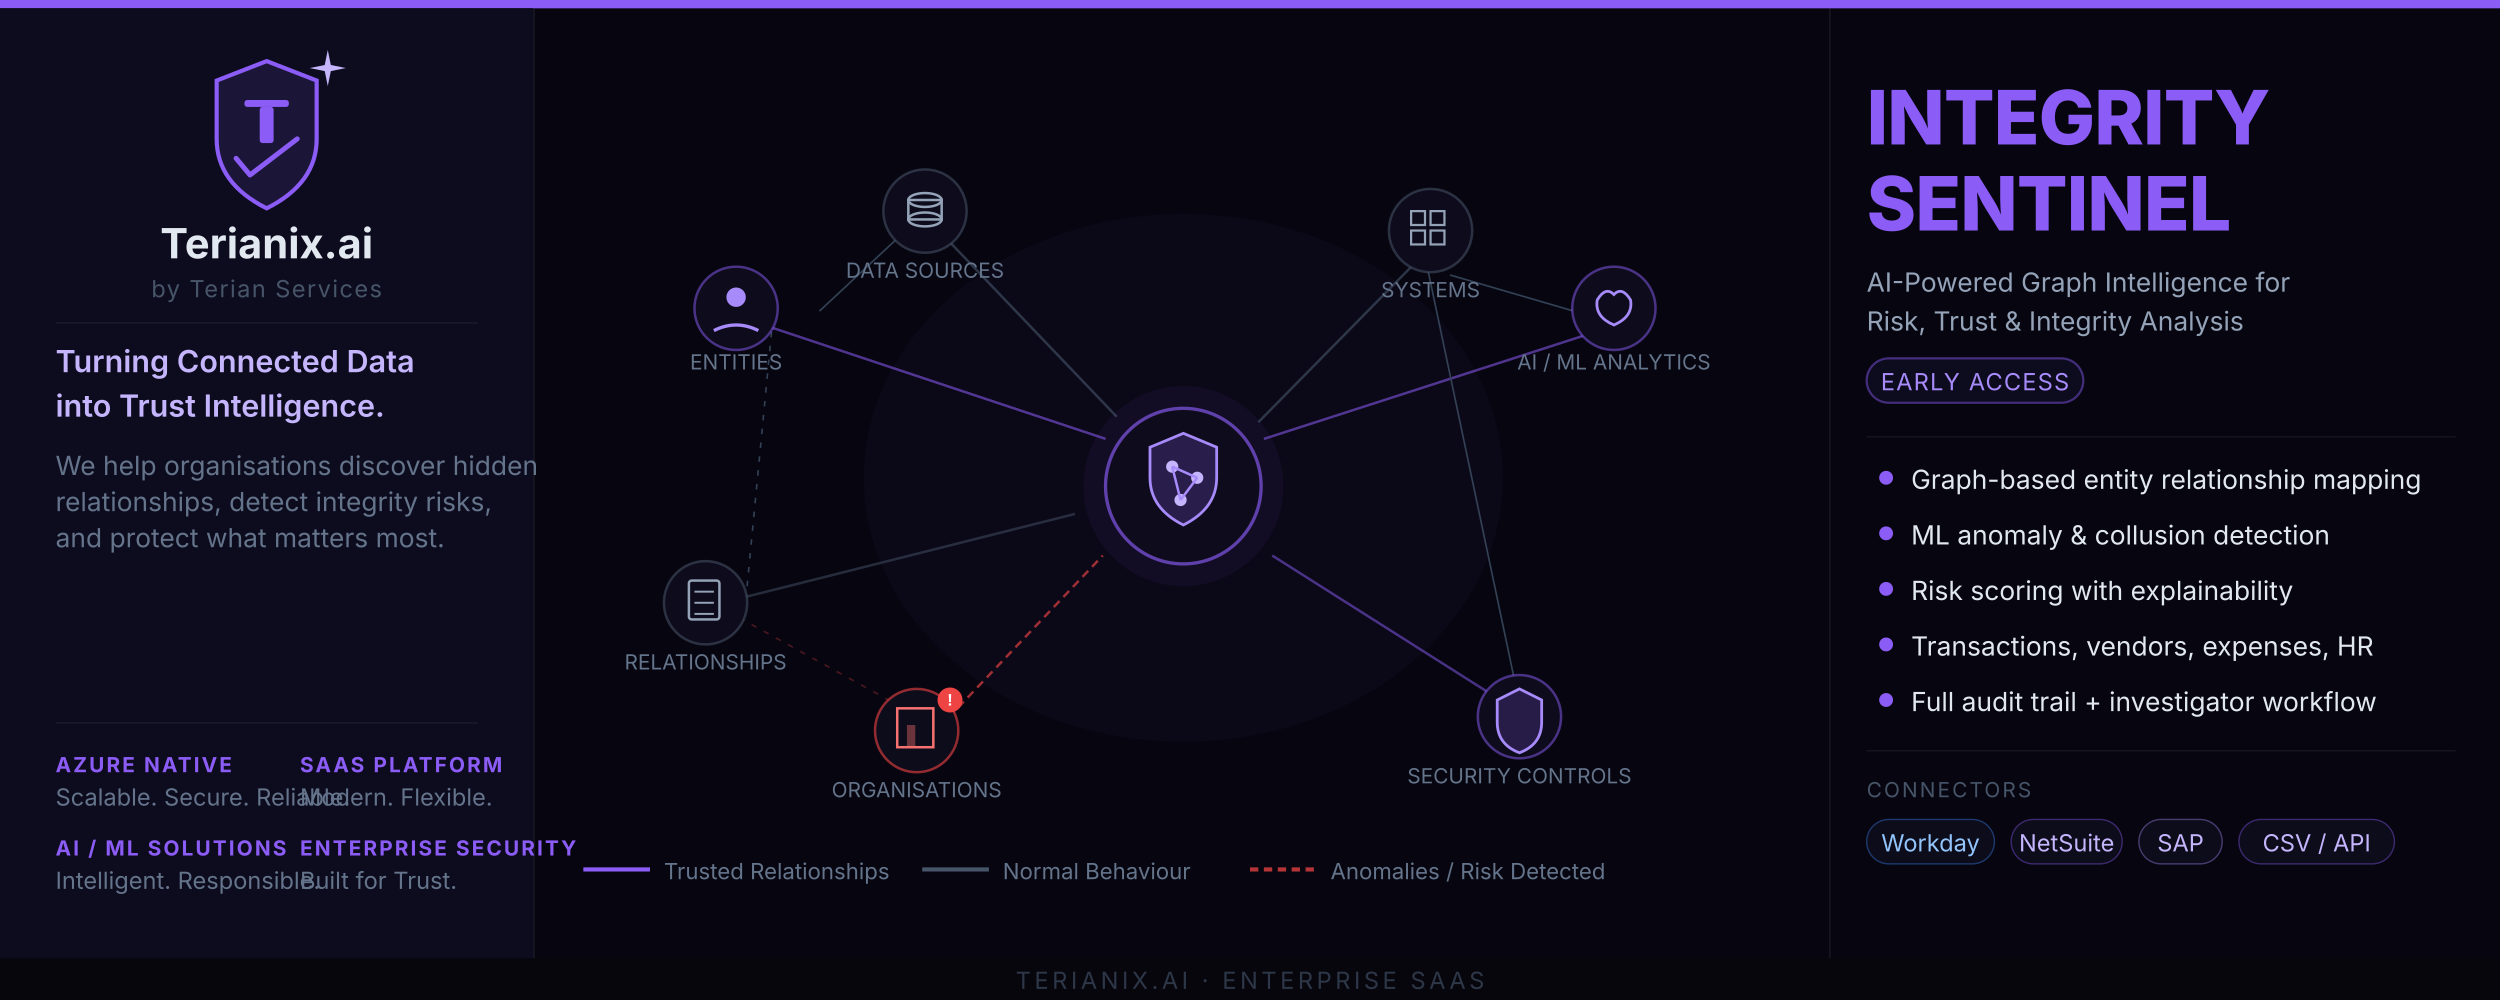
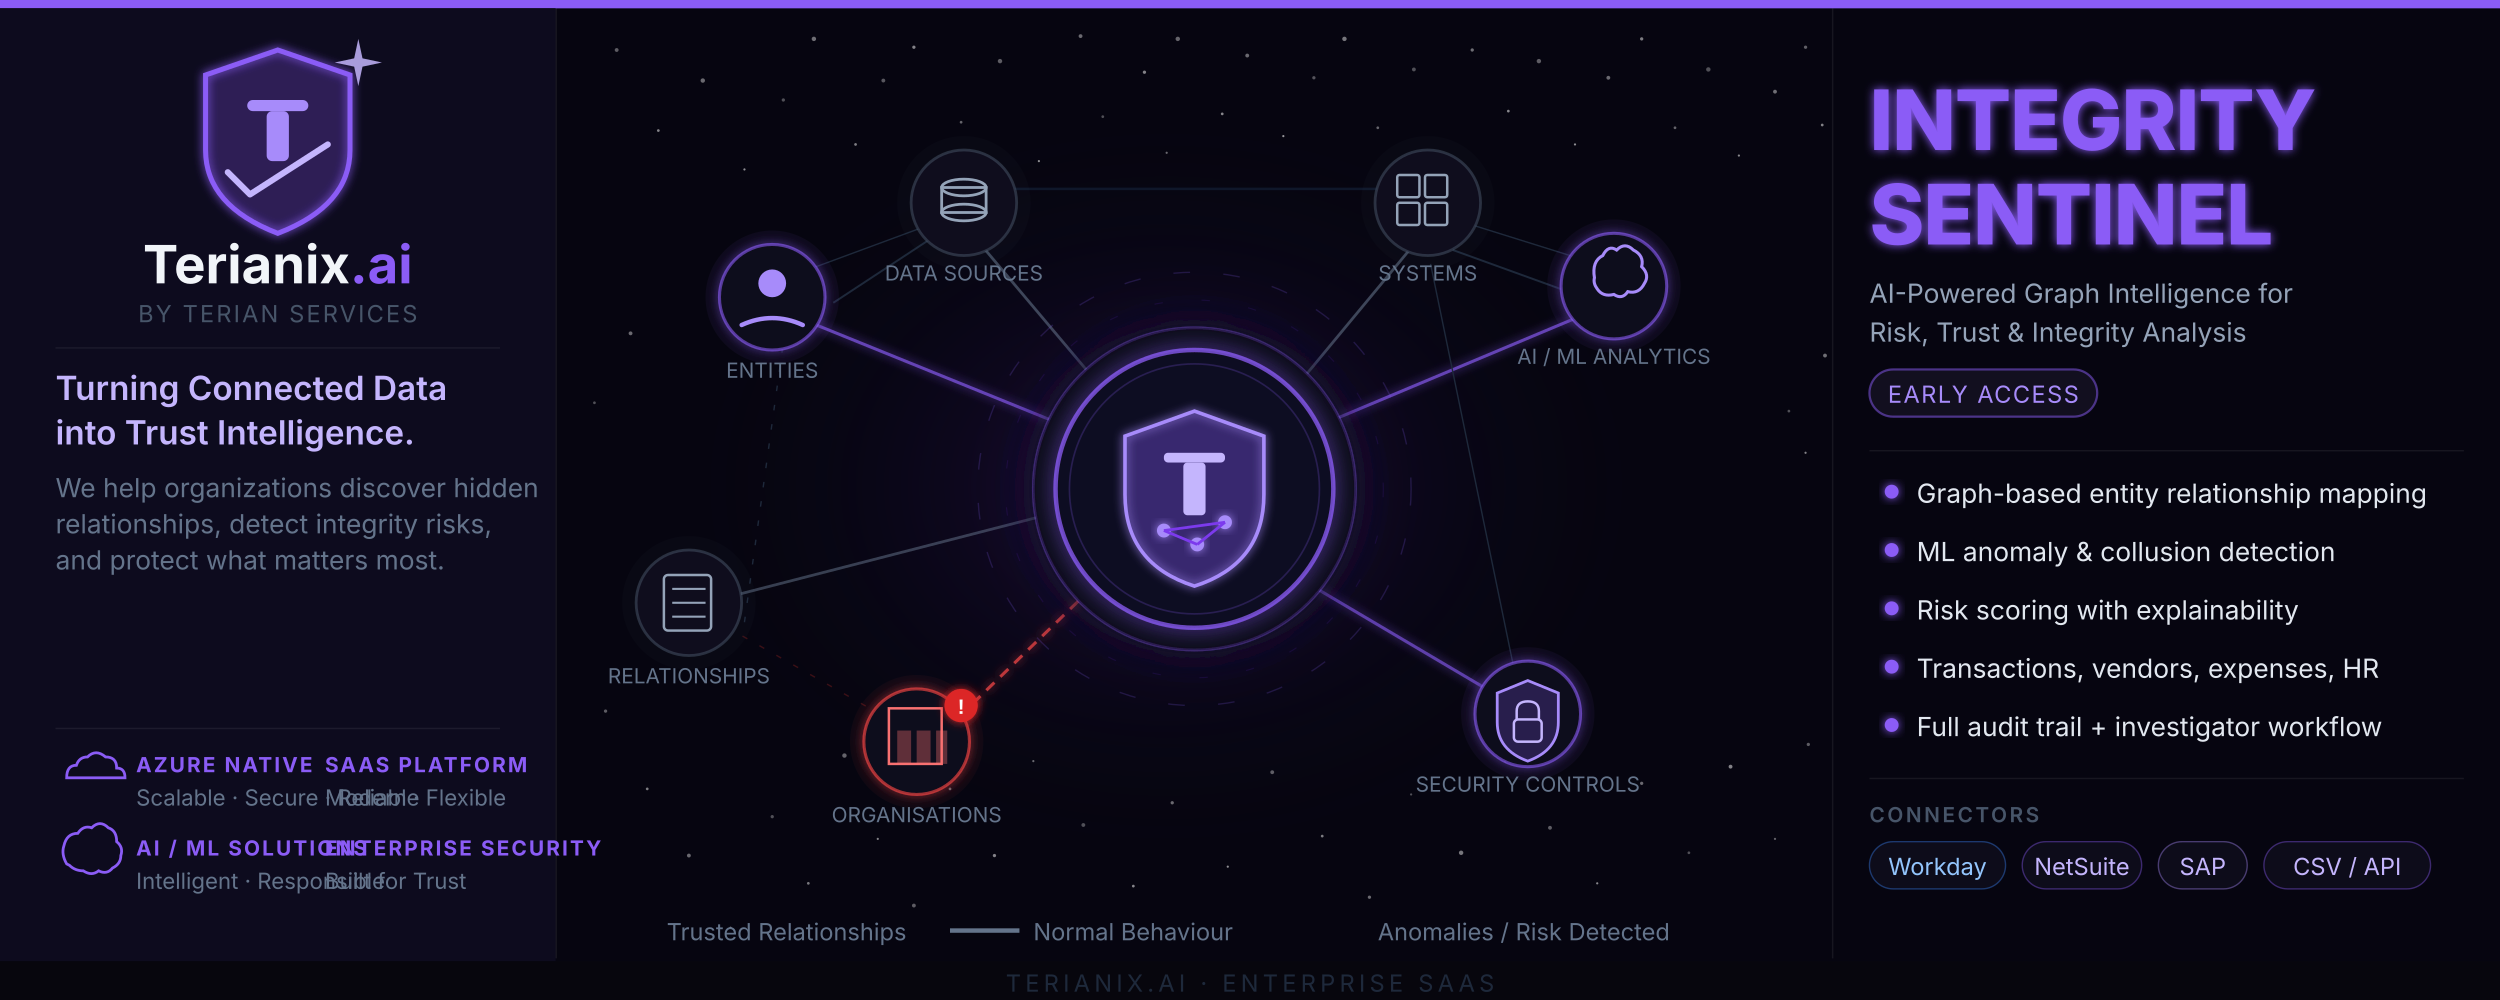
<svg xmlns="http://www.w3.org/2000/svg" width="100%" viewBox="0 0 900 360" role="img">
+   <defs>
+     <filter id="glow-xs" x="-40%" y="-40%" width="180%" height="180%">
+       <feGaussianBlur stdDeviation="1.8" result="b" />
+       <feMerge>
+         <feMergeNode in="b" />
+         <feMergeNode in="SourceGraphic" />
+       </feMerge>
+     </filter>
+     <filter id="glow-sm" x="-60%" y="-60%" width="220%" height="220%">
+       <feGaussianBlur stdDeviation="3.5" result="b" />
+       <feMerge>
+         <feMergeNode in="b" />
+         <feMergeNode in="SourceGraphic" />
+       </feMerge>
+     </filter>
+     <filter id="glow-md" x="-100%" y="-100%" width="300%" height="300%">
+       <feGaussianBlur stdDeviation="7" result="b" />
+       <feMerge>
+         <feMergeNode in="b" />
+         <feMergeNode in="SourceGraphic" />
+       </feMerge>
+     </filter>
+     <radialGradient id="hub-aura" cx="50%" cy="50%" r="50%">
+       <stop offset="0%" stop-color="#7c3aed" stop-opacity="0.22" />
+       <stop offset="60%" stop-color="#4c1d95" stop-opacity="0.08" />
+       <stop offset="100%" stop-color="#060510" stop-opacity="0" />
+     </radialGradient>
+     <radialGradient id="centre-glow" cx="47.8%" cy="48.6%" r="38%">
+       <stop offset="0%" stop-color="#4c1d95" stop-opacity="0.3" />
+       <stop offset="100%" stop-color="#060510" stop-opacity="0" />
+     </radialGradient>
+   </defs>
  <rect width="900" height="360" fill="#060510" />
  <rect width="900" height="3" fill="#8b5cf6" />
-   <rect x="0" y="3" width="192" height="342" fill="#0d0b1e" />
-   <rect x="192" y="3" width="0.5" height="342" fill="#ffffff" fill-opacity="0.08" />
-   <path d="M96,22 L114,29 L114,50 Q114,66 96,75 Q78,66 78,50 L78,29 Z" fill="#8b5cf6" fill-opacity="0.12" stroke="#8b5cf6" stroke-width="1.5" />
-   <rect x="88" y="36" width="16" height="2.5" rx="1" fill="#8b5cf6" />
-   <rect x="93.5" y="38.5" width="5" height="13" rx="1" fill="#8b5cf6" />
-   <polyline points="85,57 90,63 107,50" fill="none" stroke="#8b5cf6" stroke-width="1.8" stroke-linecap="round" stroke-linejoin="round" />
-   <path d="M118,18 L119.1,23.4 L124.5,24.5 L119.1,25.6 L118,31 L116.9,25.6 L111.5,24.5 L116.9,23.4 Z" fill="#c4b5fd" />
-   <text x="96" y="93" font-family="system-ui,-apple-system,BlinkMacSystemFont,sans-serif" font-size="15" font-weight="700" fill="#e2e8f0" text-anchor="middle">Terianix.ai</text>
-   <text x="96" y="107" font-family="system-ui,-apple-system,BlinkMacSystemFont,sans-serif" font-size="8.5" fill="#475569" text-anchor="middle" letter-spacing="0.06em">by Terian Services</text>
-   <rect x="20" y="116" width="152" height="0.5" fill="#ffffff" fill-opacity="0.07" />
-   <text x="20" y="134" font-family="system-ui,-apple-system,BlinkMacSystemFont,sans-serif" font-size="11" font-weight="600" fill="#c4b5fd">Turning Connected Data</text>
-   <text x="20" y="150" font-family="system-ui,-apple-system,BlinkMacSystemFont,sans-serif" font-size="11" font-weight="600" fill="#c4b5fd">into Trust Intelligence.</text>
-   <text x="20" y="171" font-family="system-ui,-apple-system,BlinkMacSystemFont,sans-serif" font-size="9.5" fill="#64748b">We help organisations discover hidden</text>
-   <text x="20" y="184" font-family="system-ui,-apple-system,BlinkMacSystemFont,sans-serif" font-size="9.5" fill="#64748b">relationships, detect integrity risks,</text>
-   <text x="20" y="197" font-family="system-ui,-apple-system,BlinkMacSystemFont,sans-serif" font-size="9.5" fill="#64748b">and protect what matters most.</text>
-   <rect x="20" y="260" width="152" height="0.5" fill="#ffffff" fill-opacity="0.07" />
-   <text x="20" y="278" font-family="system-ui,-apple-system,BlinkMacSystemFont,sans-serif" font-size="7.5" fill="#8b5cf6" letter-spacing="0.1em" font-weight="700">AZURE NATIVE</text>
-   <text x="20" y="290" font-family="system-ui,-apple-system,BlinkMacSystemFont,sans-serif" font-size="8.5" fill="#64748b">Scalable. Secure. Reliable.</text>
-   <text x="20" y="308" font-family="system-ui,-apple-system,BlinkMacSystemFont,sans-serif" font-size="7.5" fill="#8b5cf6" letter-spacing="0.1em" font-weight="700">AI / ML SOLUTIONS</text>
-   <text x="20" y="320" font-family="system-ui,-apple-system,BlinkMacSystemFont,sans-serif" font-size="8.5" fill="#64748b">Intelligent. Responsible.</text>
-   <text x="108" y="278" font-family="system-ui,-apple-system,BlinkMacSystemFont,sans-serif" font-size="7.5" fill="#8b5cf6" letter-spacing="0.1em" font-weight="700">SAAS PLATFORM</text>
-   <text x="108" y="290" font-family="system-ui,-apple-system,BlinkMacSystemFont,sans-serif" font-size="8.5" fill="#64748b">Modern. Flexible.</text>
-   <text x="108" y="308" font-family="system-ui,-apple-system,BlinkMacSystemFont,sans-serif" font-size="7.5" fill="#8b5cf6" letter-spacing="0.1em" font-weight="700">ENTERPRISE SECURITY</text>
-   <text x="108" y="320" font-family="system-ui,-apple-system,BlinkMacSystemFont,sans-serif" font-size="8.5" fill="#64748b">Built for Trust.</text>
-   <ellipse cx="426" cy="172" rx="115" ry="95" fill="#8b5cf6" fill-opacity="0.04" />
-   <line x1="275" y1="117" x2="398" y2="158" stroke="#8b5cf6" stroke-opacity="0.55" stroke-width="0.9" />
-   <line x1="582" y1="117" x2="455" y2="158" stroke="#8b5cf6" stroke-opacity="0.55" stroke-width="0.9" />
-   <line x1="548" y1="257" x2="458" y2="200" stroke="#8b5cf6" stroke-opacity="0.5" stroke-width="0.9" />
-   <line x1="337" y1="82" x2="402" y2="150" stroke="#475569" stroke-opacity="0.6" stroke-width="0.9" />
-   <line x1="514" y1="90" x2="453" y2="152" stroke="#475569" stroke-opacity="0.6" stroke-width="0.9" />
-   <line x1="260" y1="217" x2="387" y2="185" stroke="#475569" stroke-opacity="0.5" stroke-width="0.9" />
-   <line x1="338" y1="262" x2="397" y2="200" stroke="#ef4444" stroke-opacity="0.65" stroke-width="0.9" stroke-dasharray="3,2" />
-   <line x1="295" y1="112" x2="325" y2="84" stroke="#334155" stroke-width="0.6" />
-   <line x1="522" y1="99" x2="570" y2="113" stroke="#334155" stroke-width="0.6" />
-   <line x1="268" y1="221" x2="278" y2="117" stroke="#334155" stroke-width="0.6" stroke-dasharray="2,3" />
-   <line x1="338" y1="262" x2="260" y2="219" stroke="#ef4444" stroke-opacity="0.3" stroke-width="0.6" stroke-dasharray="2,3" />
-   <line x1="548" y1="258" x2="514" y2="97" stroke="#334155" stroke-width="0.6" />
-   <circle cx="426" cy="175" r="36" fill="#8b5cf6" fill-opacity="0.06" />
-   <circle cx="426" cy="175" r="28" fill="#0e0c1c" stroke="#8b5cf6" stroke-opacity="0.65" stroke-width="1.2" />
-   <path d="M426,156 L438,161 L438,172 Q438,183 426,189 Q414,183 414,172 L414,161 Z" fill="#8b5cf6" fill-opacity="0.22" stroke="#a78bfa" stroke-width="1" />
-   <circle cx="422" cy="168" r="2.2" fill="#c4b5fd" />
-   <circle cx="431" cy="172" r="2.2" fill="#c4b5fd" />
-   <circle cx="425" cy="180" r="2.2" fill="#c4b5fd" />
-   <line x1="422" y1="168" x2="431" y2="172" stroke="#a78bfa" stroke-width="0.9" />
-   <line x1="431" y1="172" x2="425" y2="180" stroke="#a78bfa" stroke-width="0.9" />
-   <line x1="422" y1="168" x2="425" y2="180" stroke="#a78bfa" stroke-width="0.9" />
-   <circle cx="265" cy="111" r="15" fill="#0e0c1c" stroke="#8b5cf6" stroke-opacity="0.5" stroke-width="0.9" />
-   <circle cx="265" cy="107" r="3.5" fill="#a78bfa" />
-   <path d="M257,119 Q265,115 273,119" fill="none" stroke="#a78bfa" stroke-width="1.2" />
-   <text x="265" y="133" font-family="system-ui,-apple-system,BlinkMacSystemFont,sans-serif" font-size="7.5" fill="#64748b" text-anchor="middle">ENTITIES</text>
-   <circle cx="333" cy="76" r="15" fill="#0e0c1c" stroke="#475569" stroke-opacity="0.55" stroke-width="0.9" />
-   <ellipse cx="333" cy="72" rx="6" ry="2.5" fill="none" stroke="#94a3b8" stroke-width="0.9" />
-   <rect x="327" y="72" width="12" height="7" fill="none" stroke="#94a3b8" stroke-width="0.9" />
-   <ellipse cx="333" cy="79" rx="6" ry="2.5" fill="none" stroke="#94a3b8" stroke-width="0.9" />
-   <text x="333" y="100" font-family="system-ui,-apple-system,BlinkMacSystemFont,sans-serif" font-size="7.5" fill="#64748b" text-anchor="middle">DATA SOURCES</text>
-   <circle cx="515" cy="83" r="15" fill="#0e0c1c" stroke="#475569" stroke-opacity="0.55" stroke-width="0.9" />
-   <rect x="508" y="76" width="5" height="5" fill="none" stroke="#94a3b8" stroke-width="0.8" />
-   <rect x="515" y="76" width="5" height="5" fill="none" stroke="#94a3b8" stroke-width="0.8" />
-   <rect x="508" y="83" width="5" height="5" fill="none" stroke="#94a3b8" stroke-width="0.8" />
-   <rect x="515" y="83" width="5" height="5" fill="none" stroke="#94a3b8" stroke-width="0.8" />
-   <text x="515" y="107" font-family="system-ui,-apple-system,BlinkMacSystemFont,sans-serif" font-size="7.5" fill="#64748b" text-anchor="middle">SYSTEMS</text>
-   <circle cx="581" cy="111" r="15" fill="#0e0c1c" stroke="#8b5cf6" stroke-opacity="0.5" stroke-width="0.9" />
-   <path d="M575,108 Q578,103 581,106 Q584,103 587,108 Q588,114 581,117 Q574,114 575,108 Z" fill="none" stroke="#a78bfa" stroke-width="1" />
-   <text x="581" y="133" font-family="system-ui,-apple-system,BlinkMacSystemFont,sans-serif" font-size="7.5" fill="#64748b" text-anchor="middle">AI / ML ANALYTICS</text>
-   <circle cx="254" cy="217" r="15" fill="#0e0c1c" stroke="#475569" stroke-opacity="0.55" stroke-width="0.9" />
-   <rect x="248" y="209" width="11" height="14" rx="1" fill="none" stroke="#94a3b8" stroke-width="0.9" />
-   <line x1="250" y1="213" x2="257" y2="213" stroke="#94a3b8" stroke-width="0.7" />
-   <line x1="250" y1="217" x2="257" y2="217" stroke="#94a3b8" stroke-width="0.7" />
-   <line x1="250" y1="221" x2="257" y2="221" stroke="#94a3b8" stroke-width="0.7" />
-   <text x="254" y="241" font-family="system-ui,-apple-system,BlinkMacSystemFont,sans-serif" font-size="7.5" fill="#64748b" text-anchor="middle">RELATIONSHIPS</text>
-   <circle cx="330" cy="263" r="15" fill="#0d0c1a" stroke="#ef4444" stroke-opacity="0.6" stroke-width="0.9" />
-   <rect x="323" y="255" width="13" height="14" fill="none" stroke="#f87171" stroke-width="0.9" />
-   <rect x="326.5" y="261" width="3" height="8" fill="#f87171" fill-opacity="0.4" />
-   <circle cx="342" cy="252" r="4.5" fill="#ef4444" />
-   <text x="342" y="254" font-family="Arial,sans-serif" font-size="6" font-weight="bold" fill="#fff" text-anchor="middle">!</text>
-   <text x="330" y="287" font-family="system-ui,-apple-system,BlinkMacSystemFont,sans-serif" font-size="7.5" fill="#64748b" text-anchor="middle">ORGANISATIONS</text>
-   <circle cx="547" cy="258" r="15" fill="#0e0c1c" stroke="#8b5cf6" stroke-opacity="0.5" stroke-width="0.9" />
-   <path d="M547,248 L555,252 L555,260 Q555,268 547,271 Q539,268 539,260 L539,252 Z" fill="#8b5cf6" fill-opacity="0.2" stroke="#a78bfa" stroke-width="1" />
-   <text x="547" y="282" font-family="system-ui,-apple-system,BlinkMacSystemFont,sans-serif" font-size="7.5" fill="#64748b" text-anchor="middle">SECURITY CONTROLS</text>
-   <line x1="210" y1="313" x2="234" y2="313" stroke="#8b5cf6" stroke-width="1.5" />
-   <text x="239" y="316.5" font-family="system-ui,-apple-system,BlinkMacSystemFont,sans-serif" font-size="8" fill="#64748b">Trusted Relationships</text>
-   <line x1="332" y1="313" x2="356" y2="313" stroke="#475569" stroke-width="1.5" />
-   <text x="361" y="316.5" font-family="system-ui,-apple-system,BlinkMacSystemFont,sans-serif" font-size="8" fill="#64748b">Normal Behaviour</text>
-   <line x1="450" y1="313" x2="474" y2="313" stroke="#ef4444" stroke-opacity="0.75" stroke-width="1.5" stroke-dasharray="3,2" />
-   <text x="479" y="316.5" font-family="system-ui,-apple-system,BlinkMacSystemFont,sans-serif" font-size="8" fill="#64748b">Anomalies / Risk Detected</text>
-   <rect x="658.5" y="3" width="0.5" height="342" fill="#ffffff" fill-opacity="0.08" />
-   <text x="672" y="52" font-family="system-ui,-apple-system,BlinkMacSystemFont,sans-serif" font-size="27" font-weight="800" fill="#8b5cf6" letter-spacing="-0.3px">INTEGRITY</text>
-   <text x="672" y="83" font-family="system-ui,-apple-system,BlinkMacSystemFont,sans-serif" font-size="27" font-weight="800" fill="#8b5cf6" letter-spacing="-0.3px">SENTINEL</text>
-   <text x="672" y="105" font-family="system-ui,-apple-system,BlinkMacSystemFont,sans-serif" font-size="9.5" fill="#94a3b8">AI-Powered Graph Intelligence for</text>
-   <text x="672" y="119" font-family="system-ui,-apple-system,BlinkMacSystemFont,sans-serif" font-size="9.5" fill="#94a3b8">Risk, Trust &amp; Integrity Analysis</text>
-   <rect x="672" y="129" width="78" height="16" rx="8" fill="#0d0b1e" stroke="#8b5cf6" stroke-opacity="0.45" stroke-width="0.8" />
-   <text x="711" y="140.5" font-family="system-ui,-apple-system,BlinkMacSystemFont,sans-serif" font-size="8.5" fill="#a78bfa" text-anchor="middle" letter-spacing="0.05em">EARLY ACCESS</text>
-   <rect x="672" y="157" width="212" height="0.5" fill="#ffffff" fill-opacity="0.07" />
-   <circle cx="679" cy="172" r="2.5" fill="#8b5cf6" />
-   <text x="688" y="176" font-family="system-ui,-apple-system,BlinkMacSystemFont,sans-serif" font-size="9.5" fill="#e2e8f0">Graph-based entity relationship mapping</text>
-   <circle cx="679" cy="192" r="2.5" fill="#8b5cf6" />
-   <text x="688" y="196" font-family="system-ui,-apple-system,BlinkMacSystemFont,sans-serif" font-size="9.5" fill="#e2e8f0">ML anomaly &amp; collusion detection</text>
-   <circle cx="679" cy="212" r="2.5" fill="#8b5cf6" />
-   <text x="688" y="216" font-family="system-ui,-apple-system,BlinkMacSystemFont,sans-serif" font-size="9.5" fill="#e2e8f0">Risk scoring with explainability</text>
-   <circle cx="679" cy="232" r="2.5" fill="#8b5cf6" />
-   <text x="688" y="236" font-family="system-ui,-apple-system,BlinkMacSystemFont,sans-serif" font-size="9.5" fill="#e2e8f0">Transactions, vendors, expenses, HR</text>
-   <circle cx="679" cy="252" r="2.5" fill="#8b5cf6" />
-   <text x="688" y="256" font-family="system-ui,-apple-system,BlinkMacSystemFont,sans-serif" font-size="9.5" fill="#e2e8f0">Full audit trail + investigator workflow</text>
-   <rect x="672" y="270" width="212" height="0.5" fill="#ffffff" fill-opacity="0.07" />
-   <text x="672" y="287" font-family="system-ui,-apple-system,BlinkMacSystemFont,sans-serif" font-size="7.5" fill="#475569" letter-spacing="0.1em">CONNECTORS</text>
-   <rect x="672" y="295" width="46" height="16" rx="8" fill="#0d0c1a" stroke="#3b82f6" stroke-opacity="0.4" stroke-width="0.5" />
-   <text x="695" y="306.5" font-family="system-ui,-apple-system,BlinkMacSystemFont,sans-serif" font-size="8.5" fill="#93c5fd" text-anchor="middle">Workday</text>
-   <rect x="724" y="295" width="40" height="16" rx="8" fill="#0d0c1a" stroke="#8b5cf6" stroke-opacity="0.4" stroke-width="0.5" />
-   <text x="744" y="306.5" font-family="system-ui,-apple-system,BlinkMacSystemFont,sans-serif" font-size="8.5" fill="#c4b5fd" text-anchor="middle">NetSuite</text>
-   <rect x="770" y="295" width="30" height="16" rx="8" fill="#0d0c1a" stroke="#a78bfa" stroke-opacity="0.4" stroke-width="0.5" />
-   <text x="785" y="306.5" font-family="system-ui,-apple-system,BlinkMacSystemFont,sans-serif" font-size="8.5" fill="#c4b5fd" text-anchor="middle">SAP</text>
-   <rect x="806" y="295" width="56" height="16" rx="8" fill="#0d0c1a" stroke="#8b5cf6" stroke-opacity="0.4" stroke-width="0.5" />
-   <text x="834" y="306.5" font-family="system-ui,-apple-system,BlinkMacSystemFont,sans-serif" font-size="8.5" fill="#c4b5fd" text-anchor="middle">CSV / API</text>
-   <rect x="0" y="345" width="900" height="15" fill="#07060d" />
-   <text x="450" y="356" font-family="system-ui,-apple-system,BlinkMacSystemFont,sans-serif" font-size="8.5" fill="#2d3748" text-anchor="middle" letter-spacing="0.15em">TERIANIX.AI · ENTERPRISE SAAS</text>
+   <rect x="0" y="3" width="200" height="357" fill="#0d0b1e" />
+   <rect x="200" y="3" width="0.5" height="342" fill="#fff" fill-opacity="0.07" />
+   <path d="M100,18 L126,27 L126,54 Q126,74 100,84 Q74,74 74,54 L74,27 Z" fill="#8b5cf6" fill-opacity="0.14" stroke="#8b5cf6" stroke-width="1.8" filter="url(#glow-xs)" />
+   <rect x="89" y="36" width="22" height="4" rx="2" fill="#a78bfa" />
+   <rect x="96" y="40" width="8" height="18" rx="2" fill="#a78bfa" />
+   <polyline points="82,62 90,70 118,52" fill="none" stroke="#c4b5fd" stroke-width="2.2" stroke-linecap="round" stroke-linejoin="round" />
+   <path d="M129,14 L130.5,21 L137.5,22.5 L130.5,24 L129,31 L127.5,24 L120.5,22.5 L127.5,21 Z" fill="#c4b5fd" fill-opacity="0.85" />
+   <text x="100" y="102" font-family="system-ui,-apple-system,BlinkMacSystemFont,sans-serif" font-size="19" font-weight="700" fill="#f1f5f9" text-anchor="middle">Terianix<tspan fill="#8b5cf6">.ai</tspan>
+   </text>
+   <text x="100" y="116" font-family="system-ui,-apple-system,BlinkMacSystemFont,sans-serif" font-size="8.5" fill="#475569" text-anchor="middle" letter-spacing="0.09em">BY TERIAN SERVICES</text>
+   <rect x="20" y="125" width="160" height="0.5" fill="#fff" fill-opacity="0.07" />
+   <text x="20" y="144" font-family="system-ui,-apple-system,BlinkMacSystemFont,sans-serif" font-size="12" font-weight="600" fill="#c4b5fd">Turning Connected Data</text>
+   <text x="20" y="160" font-family="system-ui,-apple-system,BlinkMacSystemFont,sans-serif" font-size="12" font-weight="600" fill="#c4b5fd">into Trust Intelligence.</text>
+   <text x="20" y="179" font-family="system-ui,-apple-system,BlinkMacSystemFont,sans-serif" font-size="9.5" fill="#64748b">We help organizations discover hidden</text>
+   <text x="20" y="192" font-family="system-ui,-apple-system,BlinkMacSystemFont,sans-serif" font-size="9.5" fill="#64748b">relationships, detect integrity risks,</text>
+   <text x="20" y="205" font-family="system-ui,-apple-system,BlinkMacSystemFont,sans-serif" font-size="9.5" fill="#64748b">and protect what matters most.</text>
+   <rect x="20" y="262" width="160" height="0.5" fill="#fff" fill-opacity="0.07" />
+   <path d="M24,280 Q24,275.5 27.5,275.5 Q28.5,272.5 31.5,272.5 Q34.5,269.5 38,272.5 Q42,272.5 42,276.5 Q45,276.5 45,280 Z" fill="none" stroke="#8b5cf6" stroke-width="1" />
+   <text x="49" y="278" font-family="system-ui,-apple-system,BlinkMacSystemFont,sans-serif" font-size="7.5" fill="#8b5cf6" letter-spacing="0.1em" font-weight="700">AZURE NATIVE</text>
+   <text x="49" y="290" font-family="system-ui,-apple-system,BlinkMacSystemFont,sans-serif" font-size="8" fill="#64748b">Scalable · Secure · Reliable</text>
+   <path d="M24,311 Q22,307.5 23,304.5 Q24,300 28,300 Q30,297 33,298 Q36,295 39,298 Q42,299 42,303 Q44.5,305 43.5,308 Q43.5,311 40.5,312.5 Q38.5,315 35.5,313.5 Q33,315.5 30,313.5 Q27,313.5 25,311.5 Z" fill="none" stroke="#8b5cf6" stroke-width="1" />
+   <text x="49" y="308" font-family="system-ui,-apple-system,BlinkMacSystemFont,sans-serif" font-size="7.5" fill="#8b5cf6" letter-spacing="0.1em" font-weight="700">AI / ML SOLUTIONS</text>
+   <text x="49" y="320" font-family="system-ui,-apple-system,BlinkMacSystemFont,sans-serif" font-size="8" fill="#64748b">Intelligent · Responsible</text>
+   <text x="117" y="278" font-family="system-ui,-apple-system,BlinkMacSystemFont,sans-serif" font-size="7.5" fill="#8b5cf6" letter-spacing="0.1em" font-weight="700">SAAS PLATFORM</text>
+   <text x="117" y="290" font-family="system-ui,-apple-system,BlinkMacSystemFont,sans-serif" font-size="8" fill="#64748b">Modern · Flexible</text>
+   <text x="117" y="308" font-family="system-ui,-apple-system,BlinkMacSystemFont,sans-serif" font-size="7.5" fill="#8b5cf6" letter-spacing="0.1em" font-weight="700">ENTERPRISE SECURITY</text>
+   <text x="117" y="320" font-family="system-ui,-apple-system,BlinkMacSystemFont,sans-serif" font-size="8" fill="#64748b">Built for Trust</text>
+   <rect x="200" y="0" width="460" height="360" fill="url(#centre-glow)" />
+   <circle cx="222" cy="18" r="0.7" fill="#fff" fill-opacity="0.35" />
+   <circle cx="237" cy="47" r="0.5" fill="#fff" fill-opacity="0.50" />
+   <circle cx="253" cy="29" r="0.8" fill="#fff" fill-opacity="0.40" />
+   <circle cx="268" cy="61" r="0.4" fill="#fff" fill-opacity="0.55" />
+   <circle cx="282" cy="36" r="0.6" fill="#fff" fill-opacity="0.30" />
+   <circle cx="293" cy="14" r="0.8" fill="#fff" fill-opacity="0.42" />
+   <circle cx="308" cy="52" r="0.5" fill="#fff" fill-opacity="0.48" />
+   <circle cx="318" cy="29" r="0.7" fill="#fff" fill-opacity="0.33" />
+   <circle cx="329" cy="17" r="0.6" fill="#fff" fill-opacity="0.50" />
+   <circle cx="346" cy="44" r="0.5" fill="#fff" fill-opacity="0.38" />
+   <circle cx="360" cy="22" r="0.8" fill="#fff" fill-opacity="0.35" />
+   <circle cx="374" cy="58" r="0.4" fill="#fff" fill-opacity="0.55" />
+   <circle cx="389" cy="13" r="0.7" fill="#fff" fill-opacity="0.40" />
+   <circle cx="397" cy="42" r="0.5" fill="#fff" fill-opacity="0.30" />
+   <circle cx="412" cy="26" r="0.6" fill="#fff" fill-opacity="0.50" />
+   <circle cx="420" cy="55" r="0.4" fill="#fff" fill-opacity="0.40" />
+   <circle cx="424" cy="14" r="0.8" fill="#fff" fill-opacity="0.38" />
+   <circle cx="440" cy="41" r="0.5" fill="#fff" fill-opacity="0.52" />
+   <circle cx="449" cy="20" r="0.7" fill="#fff" fill-opacity="0.40" />
+   <circle cx="462" cy="49" r="0.4" fill="#fff" fill-opacity="0.58" />
+   <circle cx="473" cy="28" r="0.6" fill="#fff" fill-opacity="0.32" />
+   <circle cx="484" cy="14" r="0.8" fill="#fff" fill-opacity="0.45" />
+   <circle cx="496" cy="46" r="0.5" fill="#fff" fill-opacity="0.38" />
+   <circle cx="509" cy="25" r="0.7" fill="#fff" fill-opacity="0.30" />
+   <circle cx="519" cy="57" r="0.4" fill="#fff" fill-opacity="0.50" />
+   <circle cx="530" cy="18" r="0.6" fill="#fff" fill-opacity="0.42" />
+   <circle cx="543" cy="40" r="0.5" fill="#fff" fill-opacity="0.52" />
+   <circle cx="554" cy="22" r="0.8" fill="#fff" fill-opacity="0.35" />
+   <circle cx="567" cy="52" r="0.4" fill="#fff" fill-opacity="0.55" />
+   <circle cx="579" cy="28" r="0.7" fill="#fff" fill-opacity="0.40" />
+   <circle cx="591" cy="14" r="0.6" fill="#fff" fill-opacity="0.48" />
+   <circle cx="603" cy="46" r="0.5" fill="#fff" fill-opacity="0.38" />
+   <circle cx="615" cy="25" r="0.8" fill="#fff" fill-opacity="0.30" />
+   <circle cx="626" cy="56" r="0.4" fill="#fff" fill-opacity="0.52" />
+   <circle cx="639" cy="33" r="0.7" fill="#fff" fill-opacity="0.42" />
+   <circle cx="650" cy="17" r="0.6" fill="#fff" fill-opacity="0.36" />
+   <circle cx="656" cy="45" r="0.5" fill="#fff" fill-opacity="0.50" />
+   <circle cx="218" cy="256" r="0.6" fill="#fff" fill-opacity="0.35" />
+   <circle cx="233" cy="284" r="0.5" fill="#fff" fill-opacity="0.48" />
+   <circle cx="248" cy="308" r="0.7" fill="#fff" fill-opacity="0.40" />
+   <circle cx="263" cy="334" r="0.4" fill="#fff" fill-opacity="0.55" />
+   <circle cx="278" cy="294" r="0.6" fill="#fff" fill-opacity="0.30" />
+   <circle cx="291" cy="318" r="0.5" fill="#fff" fill-opacity="0.45" />
+   <circle cx="304" cy="272" r="0.8" fill="#fff" fill-opacity="0.38" />
+   <circle cx="316" cy="302" r="0.4" fill="#fff" fill-opacity="0.50" />
+   <circle cx="329" cy="326" r="0.7" fill="#fff" fill-opacity="0.35" />
+   <circle cx="342" cy="284" r="0.5" fill="#fff" fill-opacity="0.42" />
+   <circle cx="358" cy="308" r="0.6" fill="#fff" fill-opacity="0.50" />
+   <circle cx="372" cy="274" r="0.4" fill="#fff" fill-opacity="0.40" />
+   <circle cx="390" cy="297" r="0.7" fill="#fff" fill-opacity="0.30" />
+   <circle cx="408" cy="319" r="0.5" fill="#fff" fill-opacity="0.52" />
+   <circle cx="422" cy="289" r="0.6" fill="#fff" fill-opacity="0.40" />
+   <circle cx="442" cy="312" r="0.4" fill="#fff" fill-opacity="0.55" />
+   <circle cx="458" cy="278" r="0.7" fill="#fff" fill-opacity="0.35" />
+   <circle cx="476" cy="301" r="0.5" fill="#fff" fill-opacity="0.48" />
+   <circle cx="493" cy="323" r="0.6" fill="#fff" fill-opacity="0.40" />
+   <circle cx="508" cy="286" r="0.4" fill="#fff" fill-opacity="0.30" />
+   <circle cx="526" cy="307" r="0.8" fill="#fff" fill-opacity="0.45" />
+   <circle cx="542" cy="274" r="0.5" fill="#fff" fill-opacity="0.38" />
+   <circle cx="558" cy="298" r="0.7" fill="#fff" fill-opacity="0.35" />
+   <circle cx="575" cy="318" r="0.4" fill="#fff" fill-opacity="0.52" />
+   <circle cx="591" cy="282" r="0.6" fill="#fff" fill-opacity="0.40" />
+   <circle cx="608" cy="307" r="0.5" fill="#fff" fill-opacity="0.30" />
+   <circle cx="623" cy="276" r="0.7" fill="#fff" fill-opacity="0.50" />
+   <circle cx="639" cy="302" r="0.4" fill="#fff" fill-opacity="0.38" />
+   <circle cx="651" cy="268" r="0.6" fill="#fff" fill-opacity="0.35" />
+   <circle cx="214" cy="145" r="0.5" fill="#fff" fill-opacity="0.30" />
+   <circle cx="227" cy="120" r="0.7" fill="#fff" fill-opacity="0.40" />
+   <circle cx="644" cy="148" r="0.5" fill="#fff" fill-opacity="0.30" />
+   <circle cx="657" cy="128" r="0.7" fill="#fff" fill-opacity="0.42" />
+   <circle cx="650" cy="163" r="0.4" fill="#fff" fill-opacity="0.50" />
+   <line x1="284" y1="113" x2="395" y2="158" stroke="#8b5cf6" stroke-opacity="0.65" stroke-width="1.1" filter="url(#glow-xs)" />
+   <line x1="578" y1="110" x2="466" y2="157" stroke="#8b5cf6" stroke-opacity="0.65" stroke-width="1.1" filter="url(#glow-xs)" />
+   <line x1="552" y1="258" x2="464" y2="206" stroke="#8b5cf6" stroke-opacity="0.60" stroke-width="1.1" filter="url(#glow-xs)" />
+   <line x1="348" y1="82" x2="407" y2="152" stroke="#64748b" stroke-opacity="0.58" stroke-width="1" />
+   <line x1="514" y1="82" x2="456" y2="152" stroke="#64748b" stroke-opacity="0.58" stroke-width="1" />
+   <line x1="254" y1="217" x2="390" y2="182" stroke="#64748b" stroke-opacity="0.52" stroke-width="1" />
+   <line x1="335" y1="268" x2="402" y2="203" stroke="#ef4444" stroke-opacity="0.75" stroke-width="1.1" stroke-dasharray="4,3" filter="url(#glow-xs)" />
+   <line x1="300" y1="109" x2="338" y2="84" stroke="#1e293b" stroke-width="0.7" />
+   <line x1="523" y1="90" x2="570" y2="107" stroke="#1e293b" stroke-width="0.7" />
+   <line x1="268" y1="224" x2="283" y2="116" stroke="#1e293b" stroke-width="0.5" stroke-dasharray="2,5" />
+   <line x1="336" y1="268" x2="255" y2="222" stroke="#7f1d1d" stroke-opacity="0.45" stroke-width="0.5" stroke-dasharray="2,5" />
+   <line x1="549" y1="260" x2="515" y2="95" stroke="#1e293b" stroke-width="0.5" />
+   <line x1="283" y1="100" x2="348" y2="76" stroke="#1e293b" stroke-width="0.5" />
+   <line x1="514" y1="76" x2="578" y2="96" stroke="#1e293b" stroke-width="0.5" />
+   <line x1="350" y1="68" x2="512" y2="68" stroke="#0f172a" stroke-width="0.9" />
+   <circle cx="430" cy="176" r="78" fill="none" stroke="#8b5cf6" stroke-width="0.5" stroke-opacity="0.20" stroke-dasharray="6,12">
+     <animateTransform attributeName="transform" type="rotate" values="0 430 176;360 430 176" dur="22s" repeatCount="indefinite" />
+   </circle>
+   <circle cx="430" cy="176" r="68" fill="none" stroke="#6d28d9" stroke-width="0.4" stroke-opacity="0.15" stroke-dasharray="3,14">
+     <animateTransform attributeName="transform" type="rotate" values="360 430 176;0 430 176" dur="18s" repeatCount="indefinite" />
+   </circle>
+   <circle cx="430" cy="176" r="86" fill="url(#hub-aura)" />
+   <circle cx="430" cy="176" r="58" fill="#0e0b1e" stroke="#8b5cf6" stroke-opacity="0.22" stroke-width="1" filter="url(#glow-md)" />
+   <circle cx="430" cy="176" r="50" fill="#100d20" stroke="#8b5cf6" stroke-opacity="0.75" stroke-width="1.6" filter="url(#glow-sm)" />
+   <circle cx="430" cy="176" r="45" fill="none" stroke="#8b5cf6" stroke-opacity="0.22" stroke-width="0.6" />
+   <path d="M430,148 L455,157 L455,178 Q455,203 430,211 Q405,203 405,178 L405,157 Z" fill="#8b5cf6" fill-opacity="0.20" stroke="#a78bfa" stroke-width="1.3" filter="url(#glow-xs)" />
+   <rect x="419" y="163" width="22" height="3.5" rx="1.5" fill="#c4b5fd" />
+   <rect x="426" y="166.5" width="8" height="19" rx="1.5" fill="#c4b5fd" />
+   <circle cx="419" cy="191" r="2.5" fill="#a78bfa" filter="url(#glow-xs)" />
+   <circle cx="431" cy="196" r="2.5" fill="#a78bfa" filter="url(#glow-xs)" />
+   <circle cx="441" cy="188" r="2.5" fill="#a78bfa" filter="url(#glow-xs)" />
+   <line x1="419" y1="191" x2="431" y2="196" stroke="#7c3aed" stroke-width="1" />
+   <line x1="431" y1="196" x2="441" y2="188" stroke="#7c3aed" stroke-width="1" />
+   <line x1="419" y1="191" x2="441" y2="188" stroke="#7c3aed" stroke-width="1" />
+   <circle cx="278" cy="107" r="24" fill="#8b5cf6" fill-opacity="0.06" />
+   <circle cx="278" cy="107" r="19" fill="#0f0d1d" stroke="#8b5cf6" stroke-opacity="0.58" stroke-width="1.1" filter="url(#glow-xs)" />
+   <circle cx="278" cy="102" r="5" fill="#a78bfa" />
+   <path d="M267,117 Q278,112 289,117" fill="none" stroke="#a78bfa" stroke-width="1.6" stroke-linecap="round" />
+   <text x="278" y="136" font-family="system-ui,-apple-system,BlinkMacSystemFont,sans-serif" font-size="7.5" fill="#64748b" text-anchor="middle">ENTITIES</text>
+   <circle cx="347" cy="73" r="24" fill="#475569" fill-opacity="0.05" />
+   <circle cx="347" cy="73" r="19" fill="#0f0d1d" stroke="#475569" stroke-opacity="0.52" stroke-width="1" />
+   <ellipse cx="347" cy="67.5" rx="8" ry="3" fill="none" stroke="#94a3b8" stroke-width="1" />
+   <rect x="339" y="67.5" width="16" height="9" fill="none" stroke="#94a3b8" stroke-width="1" />
+   <ellipse cx="347" cy="76.5" rx="8" ry="3" fill="none" stroke="#94a3b8" stroke-width="1" />
+   <text x="347" y="101" font-family="system-ui,-apple-system,BlinkMacSystemFont,sans-serif" font-size="7.5" fill="#64748b" text-anchor="middle">DATA SOURCES</text>
+   <circle cx="514" cy="73" r="24" fill="#475569" fill-opacity="0.05" />
+   <circle cx="514" cy="73" r="19" fill="#0f0d1d" stroke="#475569" stroke-opacity="0.52" stroke-width="1" />
+   <rect x="503" y="63" width="8" height="8" rx="0.8" fill="none" stroke="#94a3b8" stroke-width="0.9" />
+   <rect x="513" y="63" width="8" height="8" rx="0.8" fill="none" stroke="#94a3b8" stroke-width="0.9" />
+   <rect x="503" y="73" width="8" height="8" rx="0.8" fill="none" stroke="#94a3b8" stroke-width="0.9" />
+   <rect x="513" y="73" width="8" height="8" rx="0.8" fill="none" stroke="#94a3b8" stroke-width="0.9" />
+   <text x="514" y="101" font-family="system-ui,-apple-system,BlinkMacSystemFont,sans-serif" font-size="7.5" fill="#64748b" text-anchor="middle">SYSTEMS</text>
+   <circle cx="581" cy="103" r="24" fill="#8b5cf6" fill-opacity="0.06" />
+   <circle cx="581" cy="103" r="19" fill="#0f0d1d" stroke="#8b5cf6" stroke-opacity="0.58" stroke-width="1.1" filter="url(#glow-xs)" />
+   <path d="M574,100 Q573,94 577,92 Q579,88 582,90 Q585,87 588,90 Q592,92 591,96 Q594,99 592,102 Q590,106 586,105 Q584,108 581,106 Q577,107 575,104 Q573.5,102 574,100 Z" fill="none" stroke="#a78bfa" stroke-width="1.1" />
+   <text x="581" y="131" font-family="system-ui,-apple-system,BlinkMacSystemFont,sans-serif" font-size="7.5" fill="#64748b" text-anchor="middle">AI / ML ANALYTICS</text>
+   <circle cx="248" cy="217" r="24" fill="#475569" fill-opacity="0.05" />
+   <circle cx="248" cy="217" r="19" fill="#0f0d1d" stroke="#475569" stroke-opacity="0.52" stroke-width="1" />
+   <rect x="239" y="207" width="17" height="20" rx="1.5" fill="none" stroke="#94a3b8" stroke-width="0.9" />
+   <line x1="242" y1="212" x2="254" y2="212" stroke="#94a3b8" stroke-width="0.75" />
+   <line x1="242" y1="217" x2="254" y2="217" stroke="#94a3b8" stroke-width="0.75" />
+   <line x1="242" y1="222" x2="254" y2="222" stroke="#94a3b8" stroke-width="0.75" />
+   <text x="248" y="246" font-family="system-ui,-apple-system,BlinkMacSystemFont,sans-serif" font-size="7.5" fill="#64748b" text-anchor="middle">RELATIONSHIPS</text>
+   <circle cx="330" cy="267" r="24" fill="#ef4444" fill-opacity="0.05" />
+   <circle cx="330" cy="267" r="19" fill="#0d0c1a" stroke="#ef4444" stroke-opacity="0.65" stroke-width="1.1" filter="url(#glow-xs)" />
+   <rect x="320" y="255" width="19" height="20" fill="none" stroke="#f87171" stroke-width="0.9" />
+   <rect x="323" y="263" width="5" height="12" fill="#f87171" fill-opacity="0.35" />
+   <rect x="330" y="263" width="5" height="12" fill="#f87171" fill-opacity="0.35" />
+   <rect x="337" y="263" width="4" height="12" fill="#f87171" fill-opacity="0.35" />
+   <circle cx="346" cy="254" r="6" fill="#dc2626" filter="url(#glow-xs)" />
+   <text x="346" y="257" font-family="Arial,sans-serif" font-size="7.5" font-weight="bold" fill="#fff" text-anchor="middle">!</text>
+   <text x="330" y="296" font-family="system-ui,-apple-system,BlinkMacSystemFont,sans-serif" font-size="7.5" fill="#64748b" text-anchor="middle">ORGANISATIONS</text>
+   <circle cx="550" cy="257" r="24" fill="#8b5cf6" fill-opacity="0.06" />
+   <circle cx="550" cy="257" r="19" fill="#0f0d1d" stroke="#8b5cf6" stroke-opacity="0.58" stroke-width="1.1" filter="url(#glow-xs)" />
+   <path d="M550,245 L561,249.5 L561,260 Q561,270 550,274 Q539,270 539,260 L539,249.5 Z" fill="#8b5cf6" fill-opacity="0.22" stroke="#a78bfa" stroke-width="1" />
+   <rect x="545" y="259" width="10" height="8" rx="1.5" fill="none" stroke="#c4b5fd" stroke-width="0.9" />
+   <path d="M546,259 L546,256 Q546,252.5 550,252.5 Q554,252.5 554,256 L554,259" fill="none" stroke="#c4b5fd" stroke-width="0.9" />
+   <text x="550" y="285" font-family="system-ui,-apple-system,BlinkMacSystemFont,sans-serif" font-size="7.5" fill="#64748b" text-anchor="middle">SECURITY CONTROLS</text>
+   <line x1="210" y1="335" x2="235" y2="335" stroke="#8b5cf6" stroke-width="1.6" stroke-opacity="0.85" filter="url(#glow-xs)" />
+   <text x="240" y="338.5" font-family="system-ui,-apple-system,BlinkMacSystemFont,sans-serif" font-size="8.5" fill="#64748b">Trusted Relationships</text>
+   <line x1="342" y1="335" x2="367" y2="335" stroke="#64748b" stroke-width="1.6" />
+   <text x="372" y="338.5" font-family="system-ui,-apple-system,BlinkMacSystemFont,sans-serif" font-size="8.5" fill="#64748b">Normal Behaviour</text>
+   <line x1="466" y1="335" x2="491" y2="335" stroke="#ef4444" stroke-opacity="0.80" stroke-width="1.6" stroke-dasharray="4,3" filter="url(#glow-xs)" />
+   <text x="496" y="338.5" font-family="system-ui,-apple-system,BlinkMacSystemFont,sans-serif" font-size="8.5" fill="#64748b">Anomalies / Risk Detected</text>
+   <rect x="659.5" y="3" width="0.5" height="342" fill="#fff" fill-opacity="0.07" />
+   <text x="673" y="54" font-family="system-ui,-apple-system,BlinkMacSystemFont,sans-serif" font-size="30" font-weight="800" fill="#8b5cf6" letter-spacing="-0.4px" filter="url(#glow-xs)">INTEGRITY</text>
+   <text x="673" y="88" font-family="system-ui,-apple-system,BlinkMacSystemFont,sans-serif" font-size="30" font-weight="800" fill="#8b5cf6" letter-spacing="-0.4px" filter="url(#glow-xs)">SENTINEL</text>
+   <text x="673" y="109" font-family="system-ui,-apple-system,BlinkMacSystemFont,sans-serif" font-size="9.5" fill="#94a3b8">AI-Powered Graph Intelligence for</text>
+   <text x="673" y="123" font-family="system-ui,-apple-system,BlinkMacSystemFont,sans-serif" font-size="9.5" fill="#94a3b8">Risk, Trust &amp; Integrity Analysis</text>
+   <rect x="673" y="133" width="82" height="17" rx="8.5" fill="#120f1f" stroke="#8b5cf6" stroke-opacity="0.50" stroke-width="0.8" />
+   <text x="714" y="145" font-family="system-ui,-apple-system,BlinkMacSystemFont,sans-serif" font-size="8.5" fill="#a78bfa" text-anchor="middle" letter-spacing="0.06em">EARLY ACCESS</text>
+   <rect x="673" y="162" width="214" height="0.5" fill="#fff" fill-opacity="0.07" />
+   <circle cx="681" cy="177" r="2.5" fill="#8b5cf6" filter="url(#glow-xs)" />
+   <text x="690" y="181" font-family="system-ui,-apple-system,BlinkMacSystemFont,sans-serif" font-size="9.5" fill="#e2e8f0">Graph-based entity relationship mapping</text>
+   <circle cx="681" cy="198" r="2.5" fill="#8b5cf6" filter="url(#glow-xs)" />
+   <text x="690" y="202" font-family="system-ui,-apple-system,BlinkMacSystemFont,sans-serif" font-size="9.5" fill="#e2e8f0">ML anomaly &amp; collusion detection</text>
+   <circle cx="681" cy="219" r="2.5" fill="#8b5cf6" filter="url(#glow-xs)" />
+   <text x="690" y="223" font-family="system-ui,-apple-system,BlinkMacSystemFont,sans-serif" font-size="9.5" fill="#e2e8f0">Risk scoring with explainability</text>
+   <circle cx="681" cy="240" r="2.5" fill="#8b5cf6" filter="url(#glow-xs)" />
+   <text x="690" y="244" font-family="system-ui,-apple-system,BlinkMacSystemFont,sans-serif" font-size="9.5" fill="#e2e8f0">Transactions, vendors, expenses, HR</text>
+   <circle cx="681" cy="261" r="2.5" fill="#8b5cf6" filter="url(#glow-xs)" />
+   <text x="690" y="265" font-family="system-ui,-apple-system,BlinkMacSystemFont,sans-serif" font-size="9.5" fill="#e2e8f0">Full audit trail + investigator workflow</text>
+   <rect x="673" y="280" width="214" height="0.5" fill="#fff" fill-opacity="0.07" />
+   <text x="673" y="296" font-family="system-ui,-apple-system,BlinkMacSystemFont,sans-serif" font-size="7.5" fill="#475569" letter-spacing="0.12em" font-weight="600">CONNECTORS</text>
+   <rect x="673" y="303" width="49" height="17" rx="8.5" fill="#0d0c1a" stroke="#3b82f6" stroke-opacity="0.40" stroke-width="0.5" />
+   <text x="697.5" y="315" font-family="system-ui,-apple-system,BlinkMacSystemFont,sans-serif" font-size="8.5" fill="#93c5fd" text-anchor="middle">Workday</text>
+   <rect x="728" y="303" width="43" height="17" rx="8.5" fill="#0d0c1a" stroke="#8b5cf6" stroke-opacity="0.40" stroke-width="0.5" />
+   <text x="749.5" y="315" font-family="system-ui,-apple-system,BlinkMacSystemFont,sans-serif" font-size="8.5" fill="#c4b5fd" text-anchor="middle">NetSuite</text>
+   <rect x="777" y="303" width="32" height="17" rx="8.5" fill="#0d0c1a" stroke="#a78bfa" stroke-opacity="0.40" stroke-width="0.5" />
+   <text x="793" y="315" font-family="system-ui,-apple-system,BlinkMacSystemFont,sans-serif" font-size="8.5" fill="#c4b5fd" text-anchor="middle">SAP</text>
+   <rect x="815" y="303" width="60" height="17" rx="8.5" fill="#0d0c1a" stroke="#8b5cf6" stroke-opacity="0.40" stroke-width="0.5" />
+   <text x="845" y="315" font-family="system-ui,-apple-system,BlinkMacSystemFont,sans-serif" font-size="8.5" fill="#c4b5fd" text-anchor="middle">CSV / API</text>
+   <rect x="0" y="346" width="900" height="14" fill="#07060d" />
+   <text x="450" y="357" font-family="system-ui,-apple-system,BlinkMacSystemFont,sans-serif" font-size="8.5" fill="#1e293b" text-anchor="middle" letter-spacing="0.18em">TERIANIX.AI · ENTERPRISE SAAS</text>
</svg>
